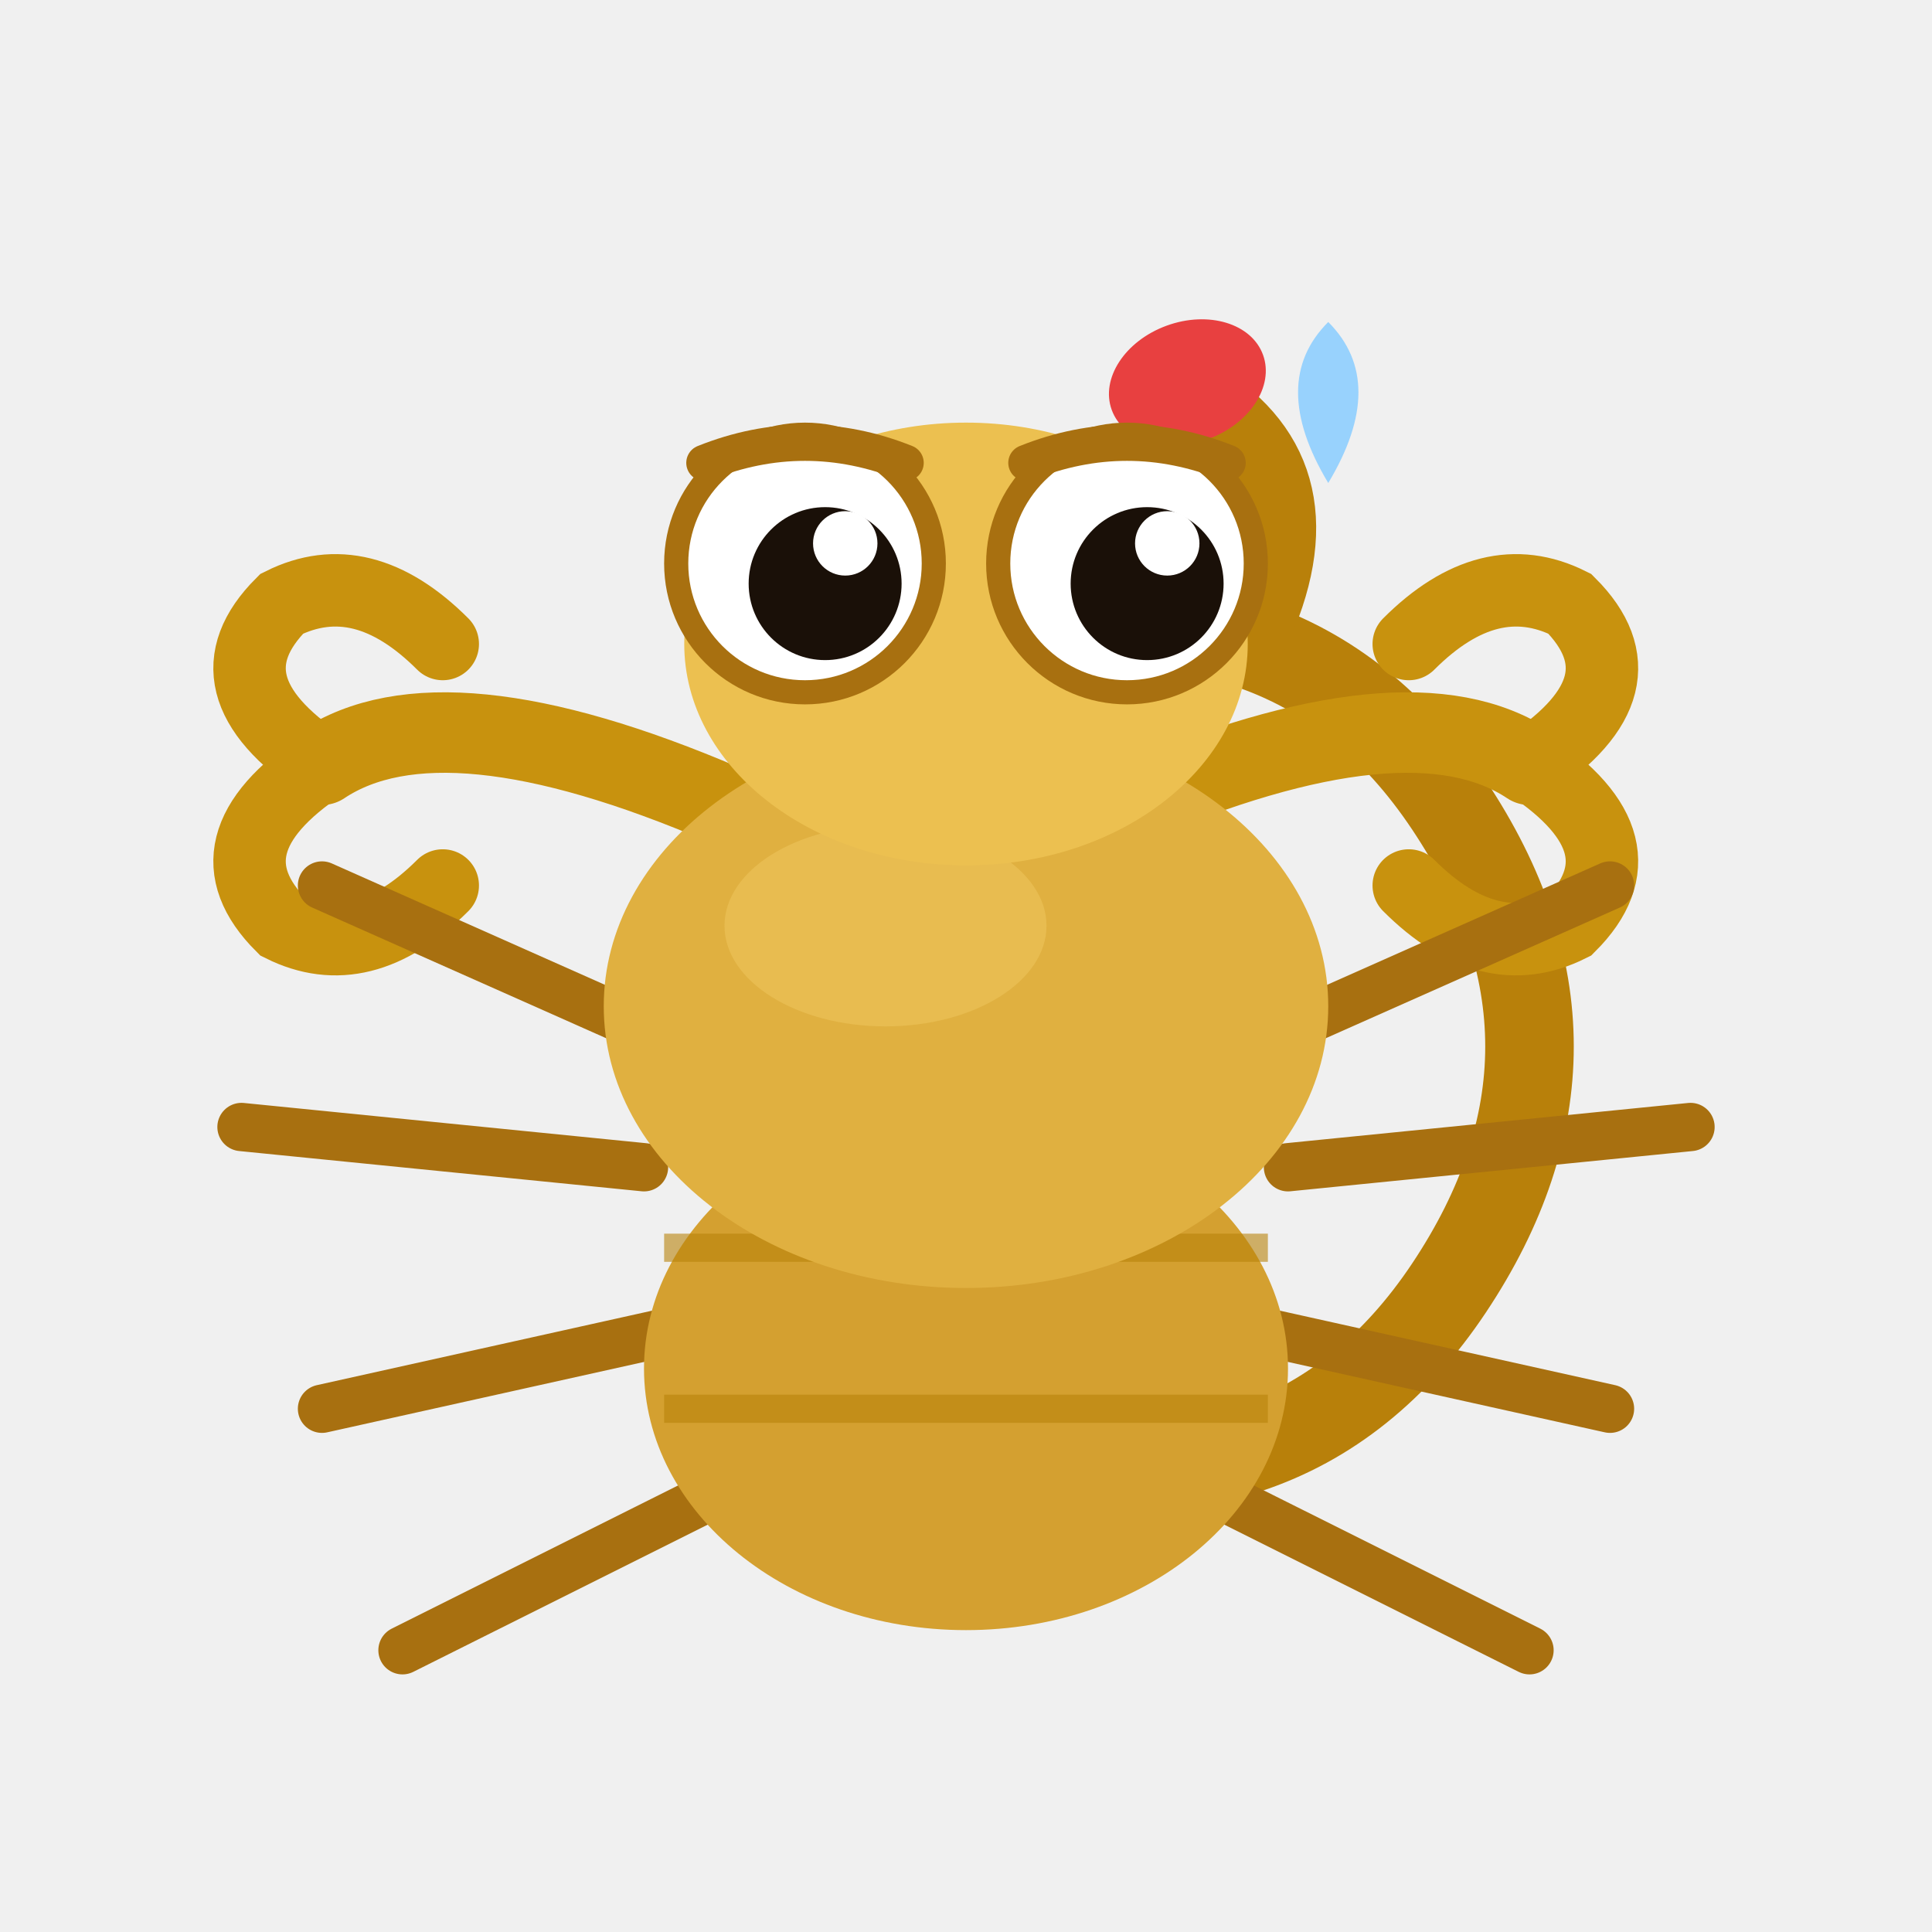
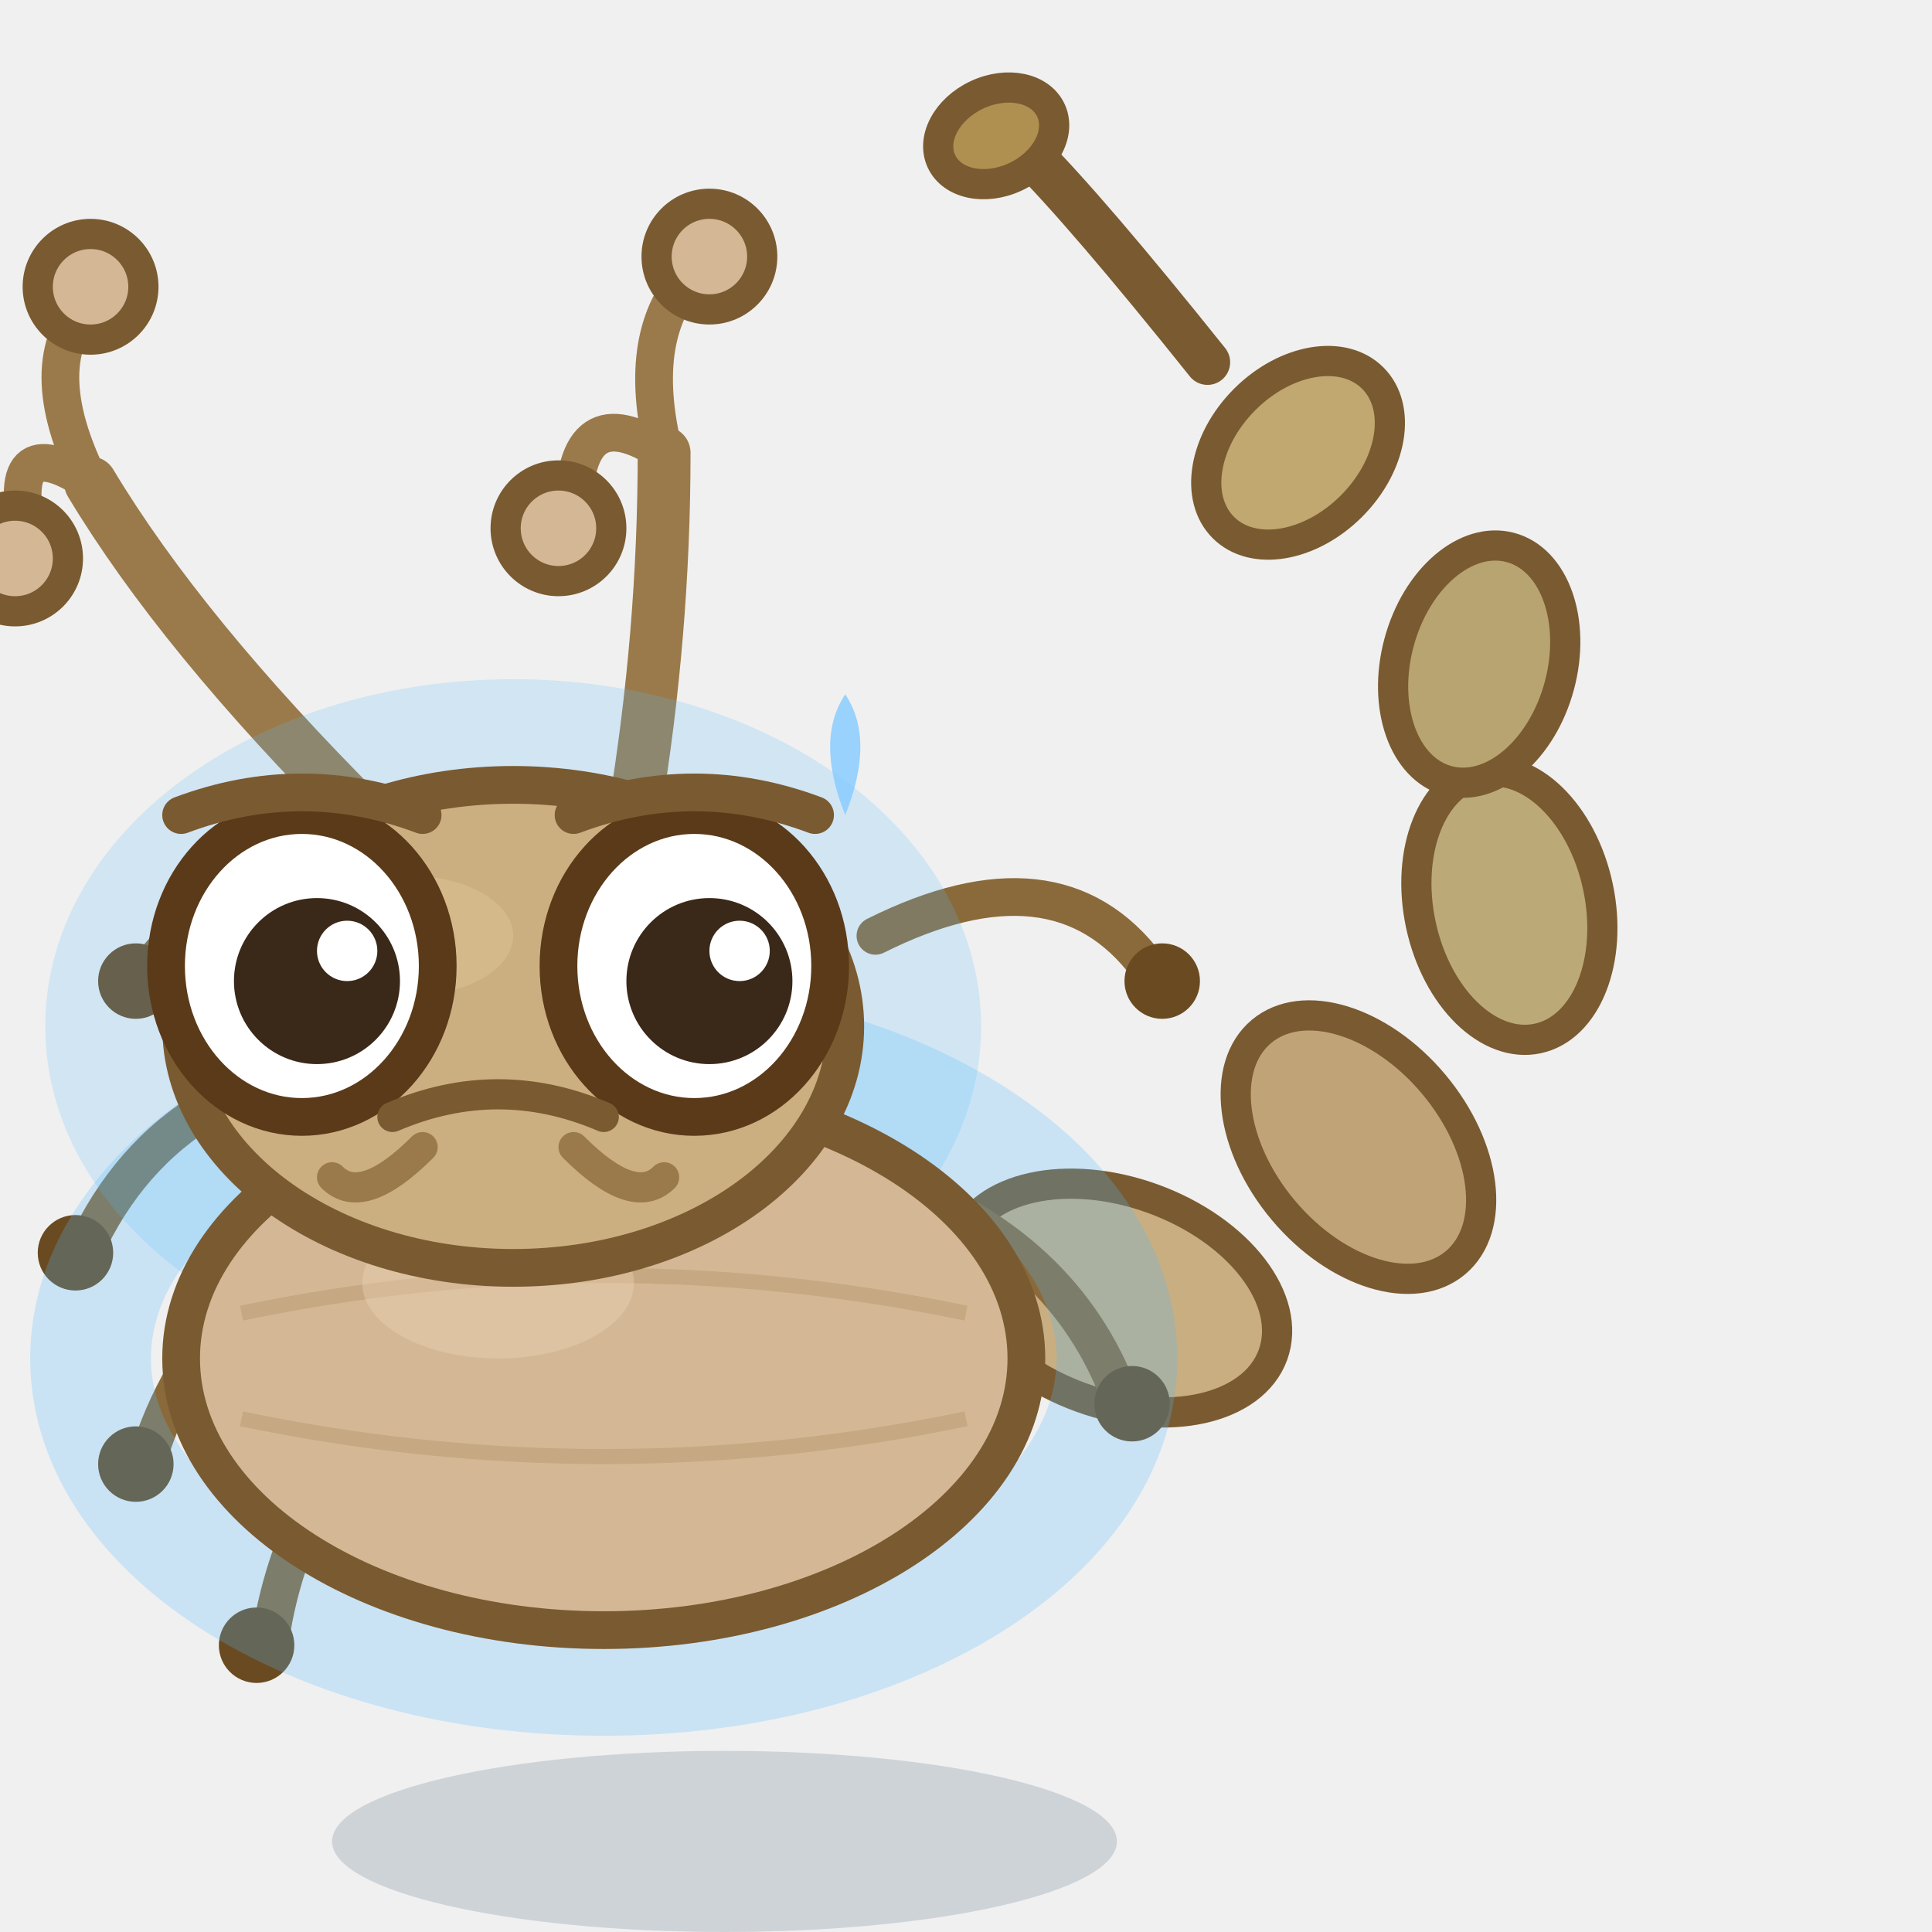
- <svg xmlns="http://www.w3.org/2000/svg" viewBox="0 0 48 48" width="48" height="48">
-   <path d="M24 36 Q32 38 36 32 Q40 26 36 20 Q34 17 31 16" stroke="#B8800A" stroke-width="2.2" fill="none" stroke-linecap="round" stroke-linejoin="round" />
-   <path d="M31 16 Q33 12 30 10" stroke="#B8800A" stroke-width="1.8" fill="none" stroke-linecap="round" />
-   <ellipse cx="29.5" cy="9.5" rx="2" ry="1.5" fill="#E84040" transform="rotate(-20 29.5 9.5)" />
-   <path d="M18 20 Q11 17 8 19" stroke="#C8920E" stroke-width="2" fill="none" stroke-linecap="round" />
-   <path d="M8 19 Q5 17 7 15 Q9 14 11 16" stroke="#C8920E" stroke-width="1.8" fill="none" stroke-linecap="round" />
-   <path d="M8 19 Q5 21 7 23 Q9 24 11 22" stroke="#C8920E" stroke-width="1.8" fill="none" stroke-linecap="round" />
-   <path d="M28 20 Q35 17 38 19" stroke="#C8920E" stroke-width="2" fill="none" stroke-linecap="round" />
-   <path d="M38 19 Q41 17 39 15 Q37 14 35 16" stroke="#C8920E" stroke-width="1.8" fill="none" stroke-linecap="round" />
-   <path d="M38 19 Q41 21 39 23 Q37 24 35 22" stroke="#C8920E" stroke-width="1.8" fill="none" stroke-linecap="round" />
-   <line x1="17" y1="26" x2="8" y2="22" stroke="#A87010" stroke-width="1.2" stroke-linecap="round" />
-   <line x1="16" y1="29" x2="6" y2="28" stroke="#A87010" stroke-width="1.2" stroke-linecap="round" />
-   <line x1="17" y1="33" x2="8" y2="35" stroke="#A87010" stroke-width="1.2" stroke-linecap="round" />
-   <line x1="18" y1="37" x2="10" y2="41" stroke="#A87010" stroke-width="1.2" stroke-linecap="round" />
-   <line x1="31" y1="26" x2="40" y2="22" stroke="#A87010" stroke-width="1.2" stroke-linecap="round" />
-   <line x1="32" y1="29" x2="42" y2="28" stroke="#A87010" stroke-width="1.2" stroke-linecap="round" />
-   <line x1="31" y1="33" x2="40" y2="35" stroke="#A87010" stroke-width="1.2" stroke-linecap="round" />
-   <line x1="30" y1="37" x2="38" y2="41" stroke="#A87010" stroke-width="1.2" stroke-linecap="round" />
-   <ellipse cx="24" cy="34" rx="8" ry="6.5" fill="#D4A030" />
-   <line x1="16.5" y1="31" x2="31.5" y2="31" stroke="#B8820A" stroke-width="0.7" opacity="0.6" />
-   <line x1="16.5" y1="35" x2="31.5" y2="35" stroke="#B8820A" stroke-width="0.7" opacity="0.6" />
-   <ellipse cx="24" cy="25" rx="9" ry="7" fill="#E0B040" />
-   <ellipse cx="22" cy="23" rx="4" ry="2.5" fill="#F0C860" opacity="0.5" />
-   <ellipse cx="24" cy="16" rx="7" ry="5.5" fill="#ECC050" />
-   <circle cx="20" cy="14" r="3.2" fill="white" stroke="#A87010" stroke-width="0.6" />
-   <circle cx="28" cy="14" r="3.2" fill="white" stroke="#A87010" stroke-width="0.6" />
-   <circle cx="20.5" cy="14.5" r="1.9" fill="#1A1008" />
-   <circle cx="28.5" cy="14.5" r="1.9" fill="#1A1008" />
-   <circle cx="21" cy="13.5" r="0.8" fill="white" />
-   <circle cx="29" cy="13.5" r="0.8" fill="white" />
-   <path d="M17.5 11.5 Q20 10.5 22.5 11.5" stroke="#A87010" stroke-width="0.9" fill="none" stroke-linecap="round" />
-   <path d="M25.5 11.5 Q28 10.5 30.5 11.5" stroke="#A87010" stroke-width="0.9" fill="none" stroke-linecap="round" />
-   <path d="M33 12 Q34.5 9.5 33 8 Q31.5 9.5 33 12" fill="#88CCFF" opacity="0.85" />
+ <svg xmlns="http://www.w3.org/2000/svg" viewBox="0 0 128 128" width="128" height="128">
+   <ellipse cx="48" cy="122" rx="26" ry="6" fill="rgba(18,50,80,0.15)" />
+   <ellipse cx="74" cy="86" rx="11" ry="7" fill="#C8AE80" stroke="#7A5A30" stroke-width="2" transform="rotate(20 74 86)" />
+   <ellipse cx="90" cy="76" rx="10" ry="6.5" fill="#C0A478" stroke="#7A5A30" stroke-width="2" transform="rotate(50 90 76)" />
+   <ellipse cx="100" cy="60" rx="9" ry="6" fill="#BBAA78" stroke="#7A5A30" stroke-width="2" transform="rotate(78 100 60)" />
+   <ellipse cx="98" cy="44" rx="8" ry="5.5" fill="#B8A470" stroke="#7A5A30" stroke-width="2" transform="rotate(105 98 44)" />
+   <ellipse cx="86" cy="30" rx="7" ry="5" fill="#C0A870" stroke="#7A5A30" stroke-width="2" transform="rotate(135 86 30)" />
+   <path d="M80,24 Q72,14 68,10" stroke="#7A5A30" stroke-width="3" fill="none" stroke-linecap="round" />
+   <ellipse cx="66" cy="9" rx="4" ry="3" fill="#B09050" stroke="#7A5A30" stroke-width="2" transform="rotate(-25 66 9)" />
+   <path d="M30,62 Q16,56 10,64" stroke="#8A6A3A" stroke-width="2.5" fill="none" stroke-linecap="round" />
+   <circle cx="9" cy="65" r="2.5" fill="#6A4A20" />
+   <path d="M28,70 Q12,70 6,82" stroke="#8A6A3A" stroke-width="2.5" fill="none" stroke-linecap="round" />
+   <circle cx="5" cy="83" r="2.5" fill="#6A4A20" />
+   <path d="M28,78 Q14,84 10,96" stroke="#8A6A3A" stroke-width="2.5" fill="none" stroke-linecap="round" />
+   <circle cx="9" cy="97" r="2.5" fill="#6A4A20" />
+   <path d="M32,86 Q20,96 18,108" stroke="#8A6A3A" stroke-width="2.5" fill="none" stroke-linecap="round" />
+   <circle cx="17" cy="109" r="2.5" fill="#6A4A20" />
+   <path d="M58,62 Q70,56 76,64" stroke="#8A6A3A" stroke-width="2.5" fill="none" stroke-linecap="round" />
+   <circle cx="77" cy="65" r="2.5" fill="#6A4A20" />
+   <path d="M58,78 Q70,82 74,92" stroke="#8A6A3A" stroke-width="2.5" fill="none" stroke-linecap="round" />
+   <circle cx="75" cy="93" r="2.5" fill="#6A4A20" />
+   <path d="M24,54 Q12,42 6,32" stroke="#9A7A4A" stroke-width="3.5" fill="none" stroke-linecap="round" />
+   <path d="M6,32 Q2,24 6,20" stroke="#9A7A4A" stroke-width="2.5" fill="none" stroke-linecap="round" />
+   <circle cx="6" cy="19" r="3.5" fill="#D4B896" stroke="#7A5A30" stroke-width="2" />
+   <path d="M6,32 Q0,28 2,36" stroke="#9A7A4A" stroke-width="2.5" fill="none" stroke-linecap="round" />
+   <circle cx="1" cy="37" r="3.5" fill="#D4B896" stroke="#7A5A30" stroke-width="2" />
+   <path d="M42,54 Q44,42 44,30" stroke="#9A7A4A" stroke-width="3.5" fill="none" stroke-linecap="round" />
+   <path d="M44,30 Q42,22 46,18" stroke="#9A7A4A" stroke-width="2.5" fill="none" stroke-linecap="round" />
+   <circle cx="47" cy="17" r="3.5" fill="#D4B896" stroke="#7A5A30" stroke-width="2" />
+   <path d="M44,30 Q38,26 38,34" stroke="#9A7A4A" stroke-width="2.5" fill="none" stroke-linecap="round" />
+   <circle cx="37" cy="35" r="3.5" fill="#D4B896" stroke="#7A5A30" stroke-width="2" />
+   <ellipse cx="40" cy="90" rx="34" ry="21" fill="none" stroke="#55BBFF" stroke-width="8" opacity="0.25" />
+   <ellipse cx="34" cy="68" rx="27" ry="19" fill="none" stroke="#55BBFF" stroke-width="8" opacity="0.20" />
+   <ellipse cx="40" cy="90" rx="28" ry="18" fill="#D4B896" stroke="#7A5A30" stroke-width="2.5" />
+   <path d="M16,87 Q40,82 64,87" stroke="#B89870" stroke-width="1" fill="none" opacity="0.5" />
+   <path d="M16,94 Q40,99 64,94" stroke="#B89870" stroke-width="1" fill="none" opacity="0.5" />
+   <ellipse cx="33" cy="85" rx="9" ry="5" fill="#E8D0B0" opacity="0.45" />
+   <ellipse cx="34" cy="68" rx="22" ry="16" fill="#CCAF80" stroke="#7A5A30" stroke-width="2.5" />
+   <ellipse cx="27" cy="62" rx="7" ry="4" fill="#E0C898" opacity="0.4" />
+   <ellipse cx="20" cy="64" rx="9" ry="10" fill="white" stroke="#5A3A18" stroke-width="2.5" />
+   <circle cx="21" cy="65" r="5.5" fill="#3A2818" />
+   <circle cx="23" cy="63" r="2" fill="white" />
+   <path d="M12,54 Q20,51 28,54" stroke="#7A5A30" stroke-width="2.5" fill="none" stroke-linecap="round" />
+   <ellipse cx="46" cy="64" rx="9" ry="10" fill="white" stroke="#5A3A18" stroke-width="2.5" />
+   <circle cx="47" cy="65" r="5.5" fill="#3A2818" />
+   <circle cx="49" cy="63" r="2" fill="white" />
+   <path d="M38,54 Q46,51 54,54" stroke="#7A5A30" stroke-width="2.5" fill="none" stroke-linecap="round" />
+   <path d="M26,74 Q33,71 40,74" stroke="#7A5A30" stroke-width="2" fill="none" stroke-linecap="round" />
+   <path d="M28,76 Q24,80 22,78" stroke="#9A7A4A" stroke-width="2" fill="none" stroke-linecap="round" />
+   <path d="M38,76 Q42,80 44,78" stroke="#9A7A4A" stroke-width="2" fill="none" stroke-linecap="round" />
+   <path d="M56,54 Q58,49 56,46 Q54,49 56,54Z" fill="#88CCFF" opacity="0.85" />
</svg>
